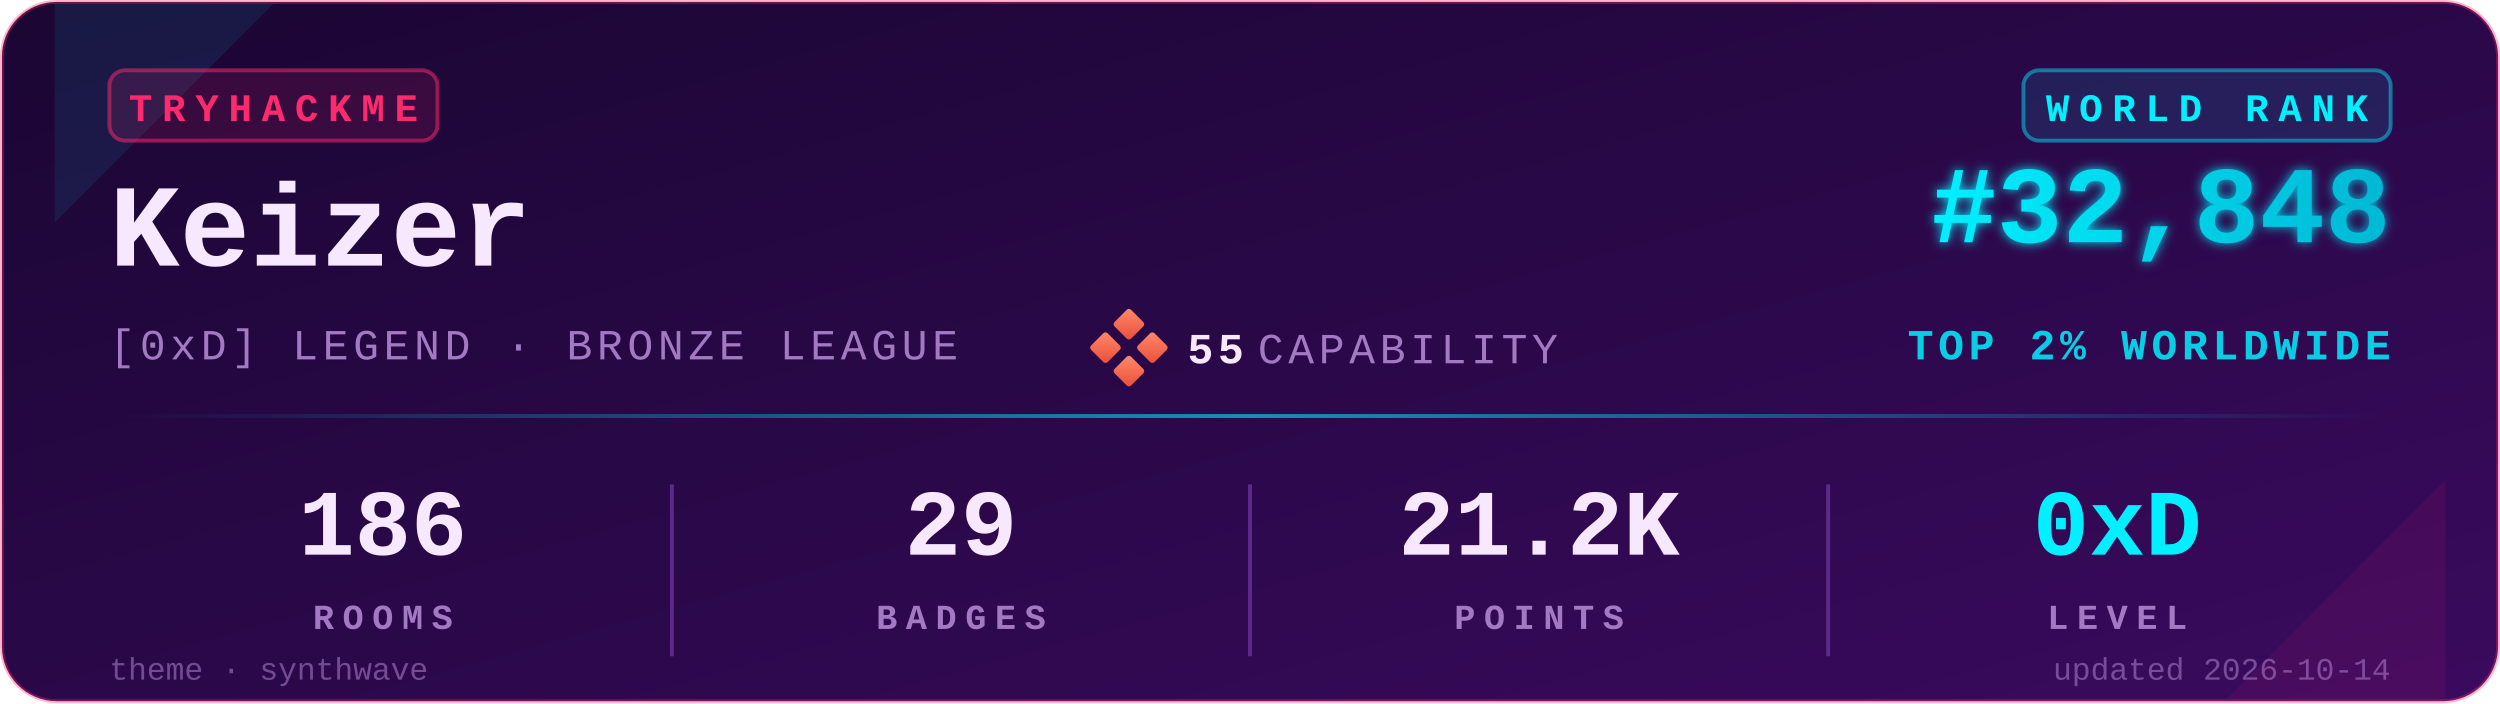
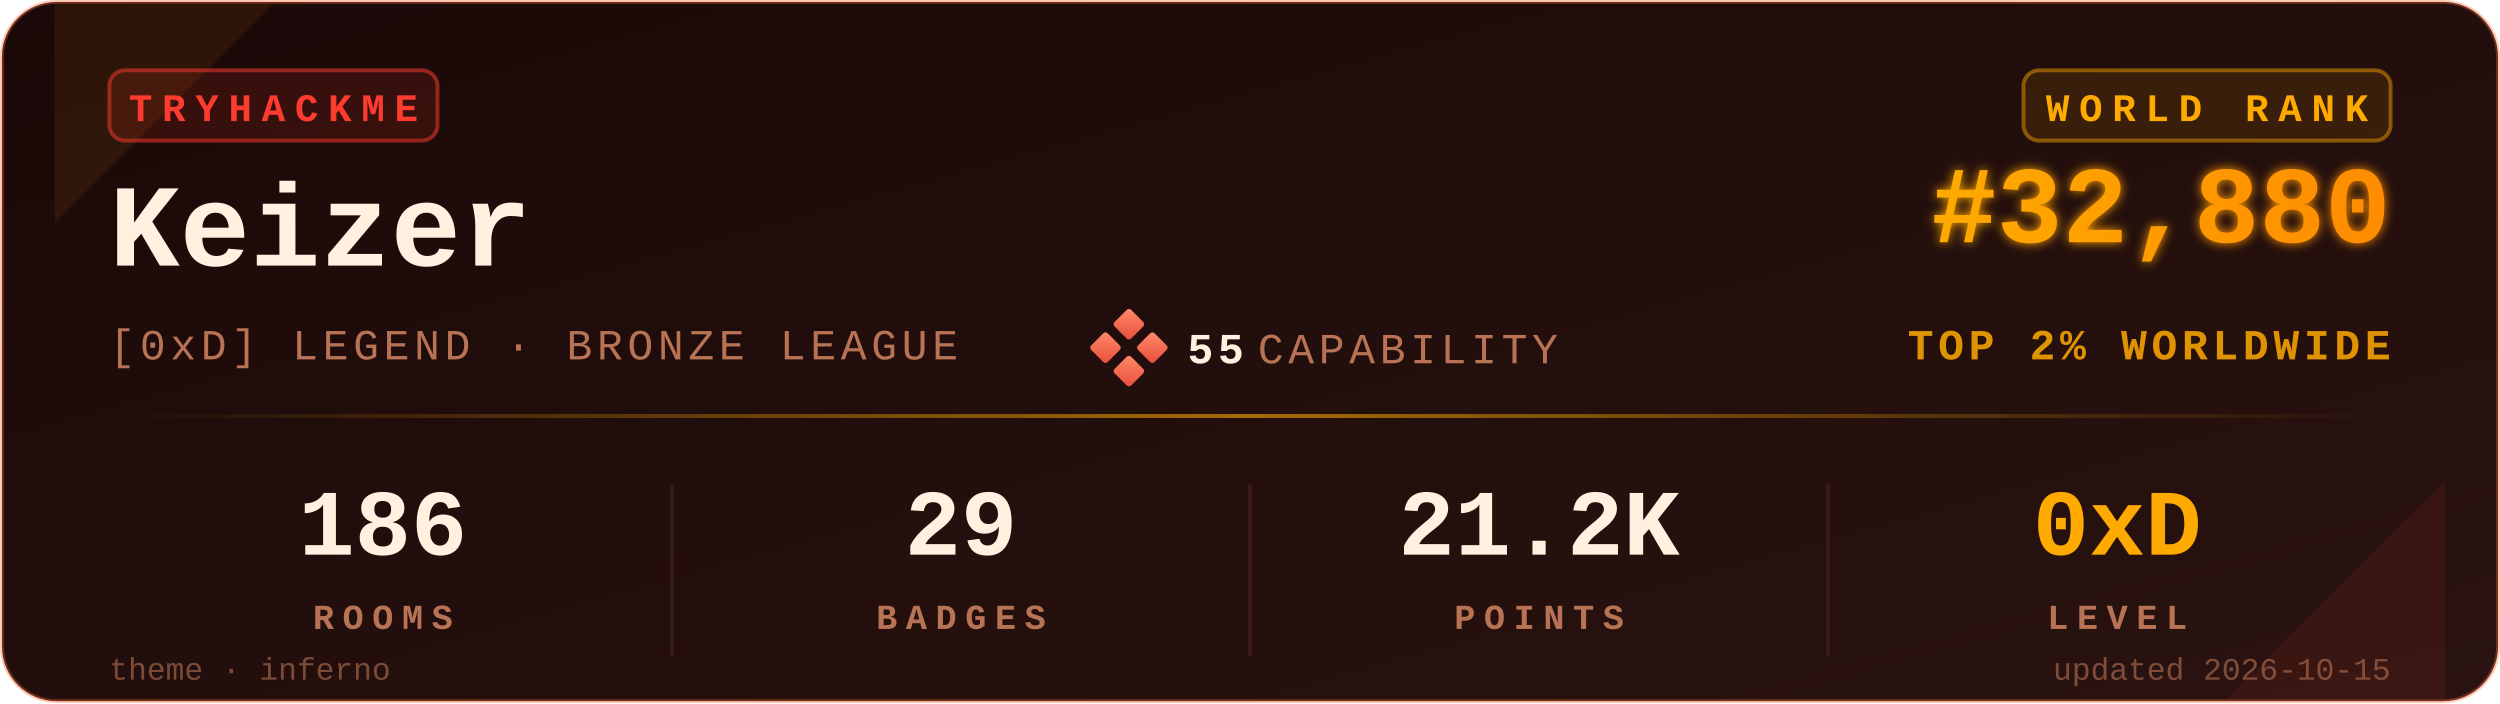
<svg xmlns="http://www.w3.org/2000/svg" viewBox="0 0 640 180" width="640" height="180" role="img" aria-label="TryHackMe stats for Keizer">
  <defs>
    <linearGradient id="bgGrad" x1="0" y1="0" x2="1" y2="1">
-       <stop offset="0%" stop-color="#1a0633" />
-       <stop offset="100%" stop-color="#3a0a5e" />
+       <stop offset="0%" stop-color="#1a0908" />
+       <stop offset="100%" stop-color="#2a1310" />
    </linearGradient>
    <linearGradient id="rankGrad" x1="0" y1="0" x2="1" y2="0">
-       <stop offset="0%" stop-color="#00F0FF" />
-       <stop offset="100%" stop-color="#00B8D4" />
+       <stop offset="0%" stop-color="#FFAA00" />
+       <stop offset="100%" stop-color="#FF8C00" />
    </linearGradient>
    <linearGradient id="accentGrad" x1="0" y1="0" x2="1" y2="0">
-       <stop offset="0%" stop-color="#00F0FF" stop-opacity="0" />
-       <stop offset="50%" stop-color="#00F0FF" stop-opacity="0.6" />
-       <stop offset="100%" stop-color="#00F0FF" stop-opacity="0" />
+       <stop offset="0%" stop-color="#FFAA00" stop-opacity="0" />
+       <stop offset="50%" stop-color="#FFAA00" stop-opacity="0.6" />
+       <stop offset="100%" stop-color="#FFAA00" stop-opacity="0" />
    </linearGradient>
    <linearGradient id="capGrad" x1="0" y1="0" x2="1" y2="1">
      <stop offset="0%" stop-color="#ff8a6b" />
      <stop offset="100%" stop-color="#e94e3a" />
    </linearGradient>
    <filter id="glow" x="-20%" y="-20%" width="140%" height="140%">
      <feGaussianBlur stdDeviation="1.4" result="b" />
      <feMerge>
        <feMergeNode in="b" />
        <feMergeNode in="SourceGraphic" />
      </feMerge>
    </filter>
  </defs>
-   <rect x="0.5" y="0.5" width="639" height="179" rx="14" ry="14" fill="url(#bgGrad)" stroke="#FF2A6D" stroke-opacity="0.35" stroke-width="1" />
-   <path d="M 14,1 L 70,1 L 14,57 Z" fill="#00F0FF" opacity="0.08" />
-   <path d="M 626,179 L 570,179 L 626,123 Z" fill="#FF2A6D" opacity="0.08" />
+   <rect x="0.5" y="0.5" width="639" height="179" rx="14" ry="14" fill="url(#bgGrad)" stroke="#FF6B35" stroke-opacity="0.35" stroke-width="1" />
+   <path d="M 14,1 L 70,1 L 14,57 Z" fill="#FFAA00" opacity="0.08" />
+   <path d="M 626,179 L 570,179 L 626,123 Z" fill="#FF3B30" opacity="0.08" />
  <g transform="translate(28,18)">
-     <rect x="0" y="0" width="84" height="18" rx="4" ry="4" fill="#FF2A6D" fill-opacity="0.12" stroke="#FF2A6D" stroke-opacity="0.5" />
-     <text x="42" y="13" fill="#FF2A6D" font-family="ui-monospace,'SF Mono','Menlo','Cascadia Code','Consolas','Liberation Mono',monospace" font-size="10" font-weight="700" letter-spacing="2.5" text-anchor="middle">TRYHACKME</text>
+     <rect x="0" y="0" width="84" height="18" rx="4" ry="4" fill="#FF3B30" fill-opacity="0.12" stroke="#FF3B30" stroke-opacity="0.5" />
+     <text x="42" y="13" fill="#FF3B30" font-family="ui-monospace,'SF Mono','Menlo','Cascadia Code','Consolas','Liberation Mono',monospace" font-size="10" font-weight="700" letter-spacing="2.5" text-anchor="middle">TRYHACKME</text>
  </g>
-   <text x="28" y="68" fill="#F8E8FF" font-family="ui-monospace,'SF Mono','Menlo','Cascadia Code','Consolas','Liberation Mono',monospace" font-size="30" font-weight="700">Keizer</text>
-   <text x="28" y="92" fill="#A479C4" font-family="ui-monospace,'SF Mono','Menlo','Cascadia Code','Consolas','Liberation Mono',monospace" font-size="11" font-weight="500" letter-spacing="1.2">[0xD] LEGEND · BRONZE LEAGUE</text>
+   <text x="28" y="68" fill="#FFF0E0" font-family="ui-monospace,'SF Mono','Menlo','Cascadia Code','Consolas','Liberation Mono',monospace" font-size="30" font-weight="700">Keizer</text>
+   <text x="28" y="92" fill="#B87355" font-family="ui-monospace,'SF Mono','Menlo','Cascadia Code','Consolas','Liberation Mono',monospace" font-size="11" font-weight="500" letter-spacing="1.2">[0xD] LEGEND · BRONZE LEAGUE</text>
  <g transform="translate(280,80)">
    <rect x="6" y="0" width="6" height="6" rx="0.8" fill="url(#capGrad)" transform="rotate(45 9 3)" />
    <rect x="0" y="6" width="6" height="6" rx="0.8" fill="url(#capGrad)" transform="rotate(45 3 9)" />
    <rect x="12" y="6" width="6" height="6" rx="0.8" fill="url(#capGrad)" transform="rotate(45 15 9)" />
    <rect x="6" y="12" width="6" height="6" rx="0.8" fill="url(#capGrad)" transform="rotate(45 9 15)" />
-     <text x="24" y="13" fill="#F8E8FF" font-family="ui-monospace,'SF Mono','Menlo','Cascadia Code','Consolas','Liberation Mono',monospace" font-size="11" font-weight="700" letter-spacing="1.2">55</text>
-     <text x="42" y="13" fill="#A479C4" font-family="ui-monospace,'SF Mono','Menlo','Cascadia Code','Consolas','Liberation Mono',monospace" font-size="11" font-weight="500" letter-spacing="1.2">CAPABILITY</text>
+     <text x="24" y="13" fill="#FFF0E0" font-family="ui-monospace,'SF Mono','Menlo','Cascadia Code','Consolas','Liberation Mono',monospace" font-size="11" font-weight="700" letter-spacing="1.2">55</text>
+     <text x="42" y="13" fill="#B87355" font-family="ui-monospace,'SF Mono','Menlo','Cascadia Code','Consolas','Liberation Mono',monospace" font-size="11" font-weight="500" letter-spacing="1.2">CAPABILITY</text>
  </g>
  <g transform="translate(612,18)">
-     <rect x="-94" y="0" width="94" height="18" rx="4" ry="4" fill="#00F0FF" fill-opacity="0.10" stroke="#00F0FF" stroke-opacity="0.45" />
-     <text x="-47" y="13" fill="#00F0FF" font-family="ui-monospace,'SF Mono','Menlo','Cascadia Code','Consolas','Liberation Mono',monospace" font-size="10" font-weight="700" letter-spacing="2.5" text-anchor="middle">WORLD RANK</text>
+     <rect x="-94" y="0" width="94" height="18" rx="4" ry="4" fill="#FFAA00" fill-opacity="0.10" stroke="#FFAA00" stroke-opacity="0.45" />
+     <text x="-47" y="13" fill="#FFAA00" font-family="ui-monospace,'SF Mono','Menlo','Cascadia Code','Consolas','Liberation Mono',monospace" font-size="10" font-weight="700" letter-spacing="2.5" text-anchor="middle">WORLD RANK</text>
  </g>
-   <text x="612" y="62" fill="url(#rankGrad)" font-family="ui-monospace,'SF Mono','Menlo','Cascadia Code','Consolas','Liberation Mono',monospace" font-size="28" font-weight="700" text-anchor="end" filter="url(#glow)">#32,848</text>
-   <text x="612" y="92" fill="#00F0FF" fill-opacity="0.85" font-family="ui-monospace,'SF Mono','Menlo','Cascadia Code','Consolas','Liberation Mono',monospace" font-size="11" font-weight="600" letter-spacing="1.2" text-anchor="end">TOP 2% WORLDWIDE</text>
+   <text x="612" y="62" fill="url(#rankGrad)" font-family="ui-monospace,'SF Mono','Menlo','Cascadia Code','Consolas','Liberation Mono',monospace" font-size="28" font-weight="700" text-anchor="end" filter="url(#glow)">#32,880</text>
+   <text x="612" y="92" fill="#FFAA00" fill-opacity="0.85" font-family="ui-monospace,'SF Mono','Menlo','Cascadia Code','Consolas','Liberation Mono',monospace" font-size="11" font-weight="600" letter-spacing="1.2" text-anchor="end">TOP 2% WORLDWIDE</text>
  <rect x="28" y="106" width="584" height="1" fill="url(#accentGrad)" />
  <g font-family="ui-monospace,'SF Mono','Menlo','Cascadia Code','Consolas','Liberation Mono',monospace" text-anchor="middle">
-     <text x="98" y="142" fill="#F8E8FF" font-size="24" font-weight="700">186</text>
-     <text x="98" y="161" fill="#A479C4" font-size="9" font-weight="600" letter-spacing="2.2">ROOMS</text>
-     <text x="246" y="142" fill="#F8E8FF" font-size="24" font-weight="700">29</text>
-     <text x="246" y="161" fill="#A479C4" font-size="9" font-weight="600" letter-spacing="2.2">BADGES</text>
-     <text x="394" y="142" fill="#F8E8FF" font-size="24" font-weight="700">21.2K</text>
-     <text x="394" y="161" fill="#A479C4" font-size="9" font-weight="600" letter-spacing="2.2">POINTS</text>
-     <text x="542" y="142" fill="#00F0FF" font-size="24" font-weight="700">0xD</text>
-     <text x="542" y="161" fill="#A479C4" font-size="9" font-weight="600" letter-spacing="2.2">LEVEL</text>
+     <text x="98" y="142" fill="#FFF0E0" font-size="24" font-weight="700">186</text>
+     <text x="98" y="161" fill="#B87355" font-size="9" font-weight="600" letter-spacing="2.2">ROOMS</text>
+     <text x="246" y="142" fill="#FFF0E0" font-size="24" font-weight="700">29</text>
+     <text x="246" y="161" fill="#B87355" font-size="9" font-weight="600" letter-spacing="2.2">BADGES</text>
+     <text x="394" y="142" fill="#FFF0E0" font-size="24" font-weight="700">21.2K</text>
+     <text x="394" y="161" fill="#B87355" font-size="9" font-weight="600" letter-spacing="2.2">POINTS</text>
+     <text x="542" y="142" fill="#FFAA00" font-size="24" font-weight="700">0xD</text>
+     <text x="542" y="161" fill="#B87355" font-size="9" font-weight="600" letter-spacing="2.2">LEVEL</text>
  </g>
-   <line x1="172" y1="124" x2="172" y2="168" stroke="#5C2A8A" stroke-width="1" />
-   <line x1="320" y1="124" x2="320" y2="168" stroke="#5C2A8A" stroke-width="1" />
-   <line x1="468" y1="124" x2="468" y2="168" stroke="#5C2A8A" stroke-width="1" />
-   <text x="28" y="174" fill="#A479C4" fill-opacity="0.6" font-family="ui-monospace,'SF Mono','Menlo','Cascadia Code','Consolas','Liberation Mono',monospace" font-size="8" font-weight="500">theme · synthwave</text>
-   <text x="612" y="174" fill="#A479C4" fill-opacity="0.6" font-family="ui-monospace,'SF Mono','Menlo','Cascadia Code','Consolas','Liberation Mono',monospace" font-size="8" font-weight="500" text-anchor="end">updated 2026-10-14</text>
+   <line x1="172" y1="124" x2="172" y2="168" stroke="#3a1a1a" stroke-width="1" />
+   <line x1="320" y1="124" x2="320" y2="168" stroke="#3a1a1a" stroke-width="1" />
+   <line x1="468" y1="124" x2="468" y2="168" stroke="#3a1a1a" stroke-width="1" />
+   <text x="28" y="174" fill="#B87355" fill-opacity="0.6" font-family="ui-monospace,'SF Mono','Menlo','Cascadia Code','Consolas','Liberation Mono',monospace" font-size="8" font-weight="500">theme · inferno</text>
+   <text x="612" y="174" fill="#B87355" fill-opacity="0.6" font-family="ui-monospace,'SF Mono','Menlo','Cascadia Code','Consolas','Liberation Mono',monospace" font-size="8" font-weight="500" text-anchor="end">updated 2026-10-15</text>
</svg>
